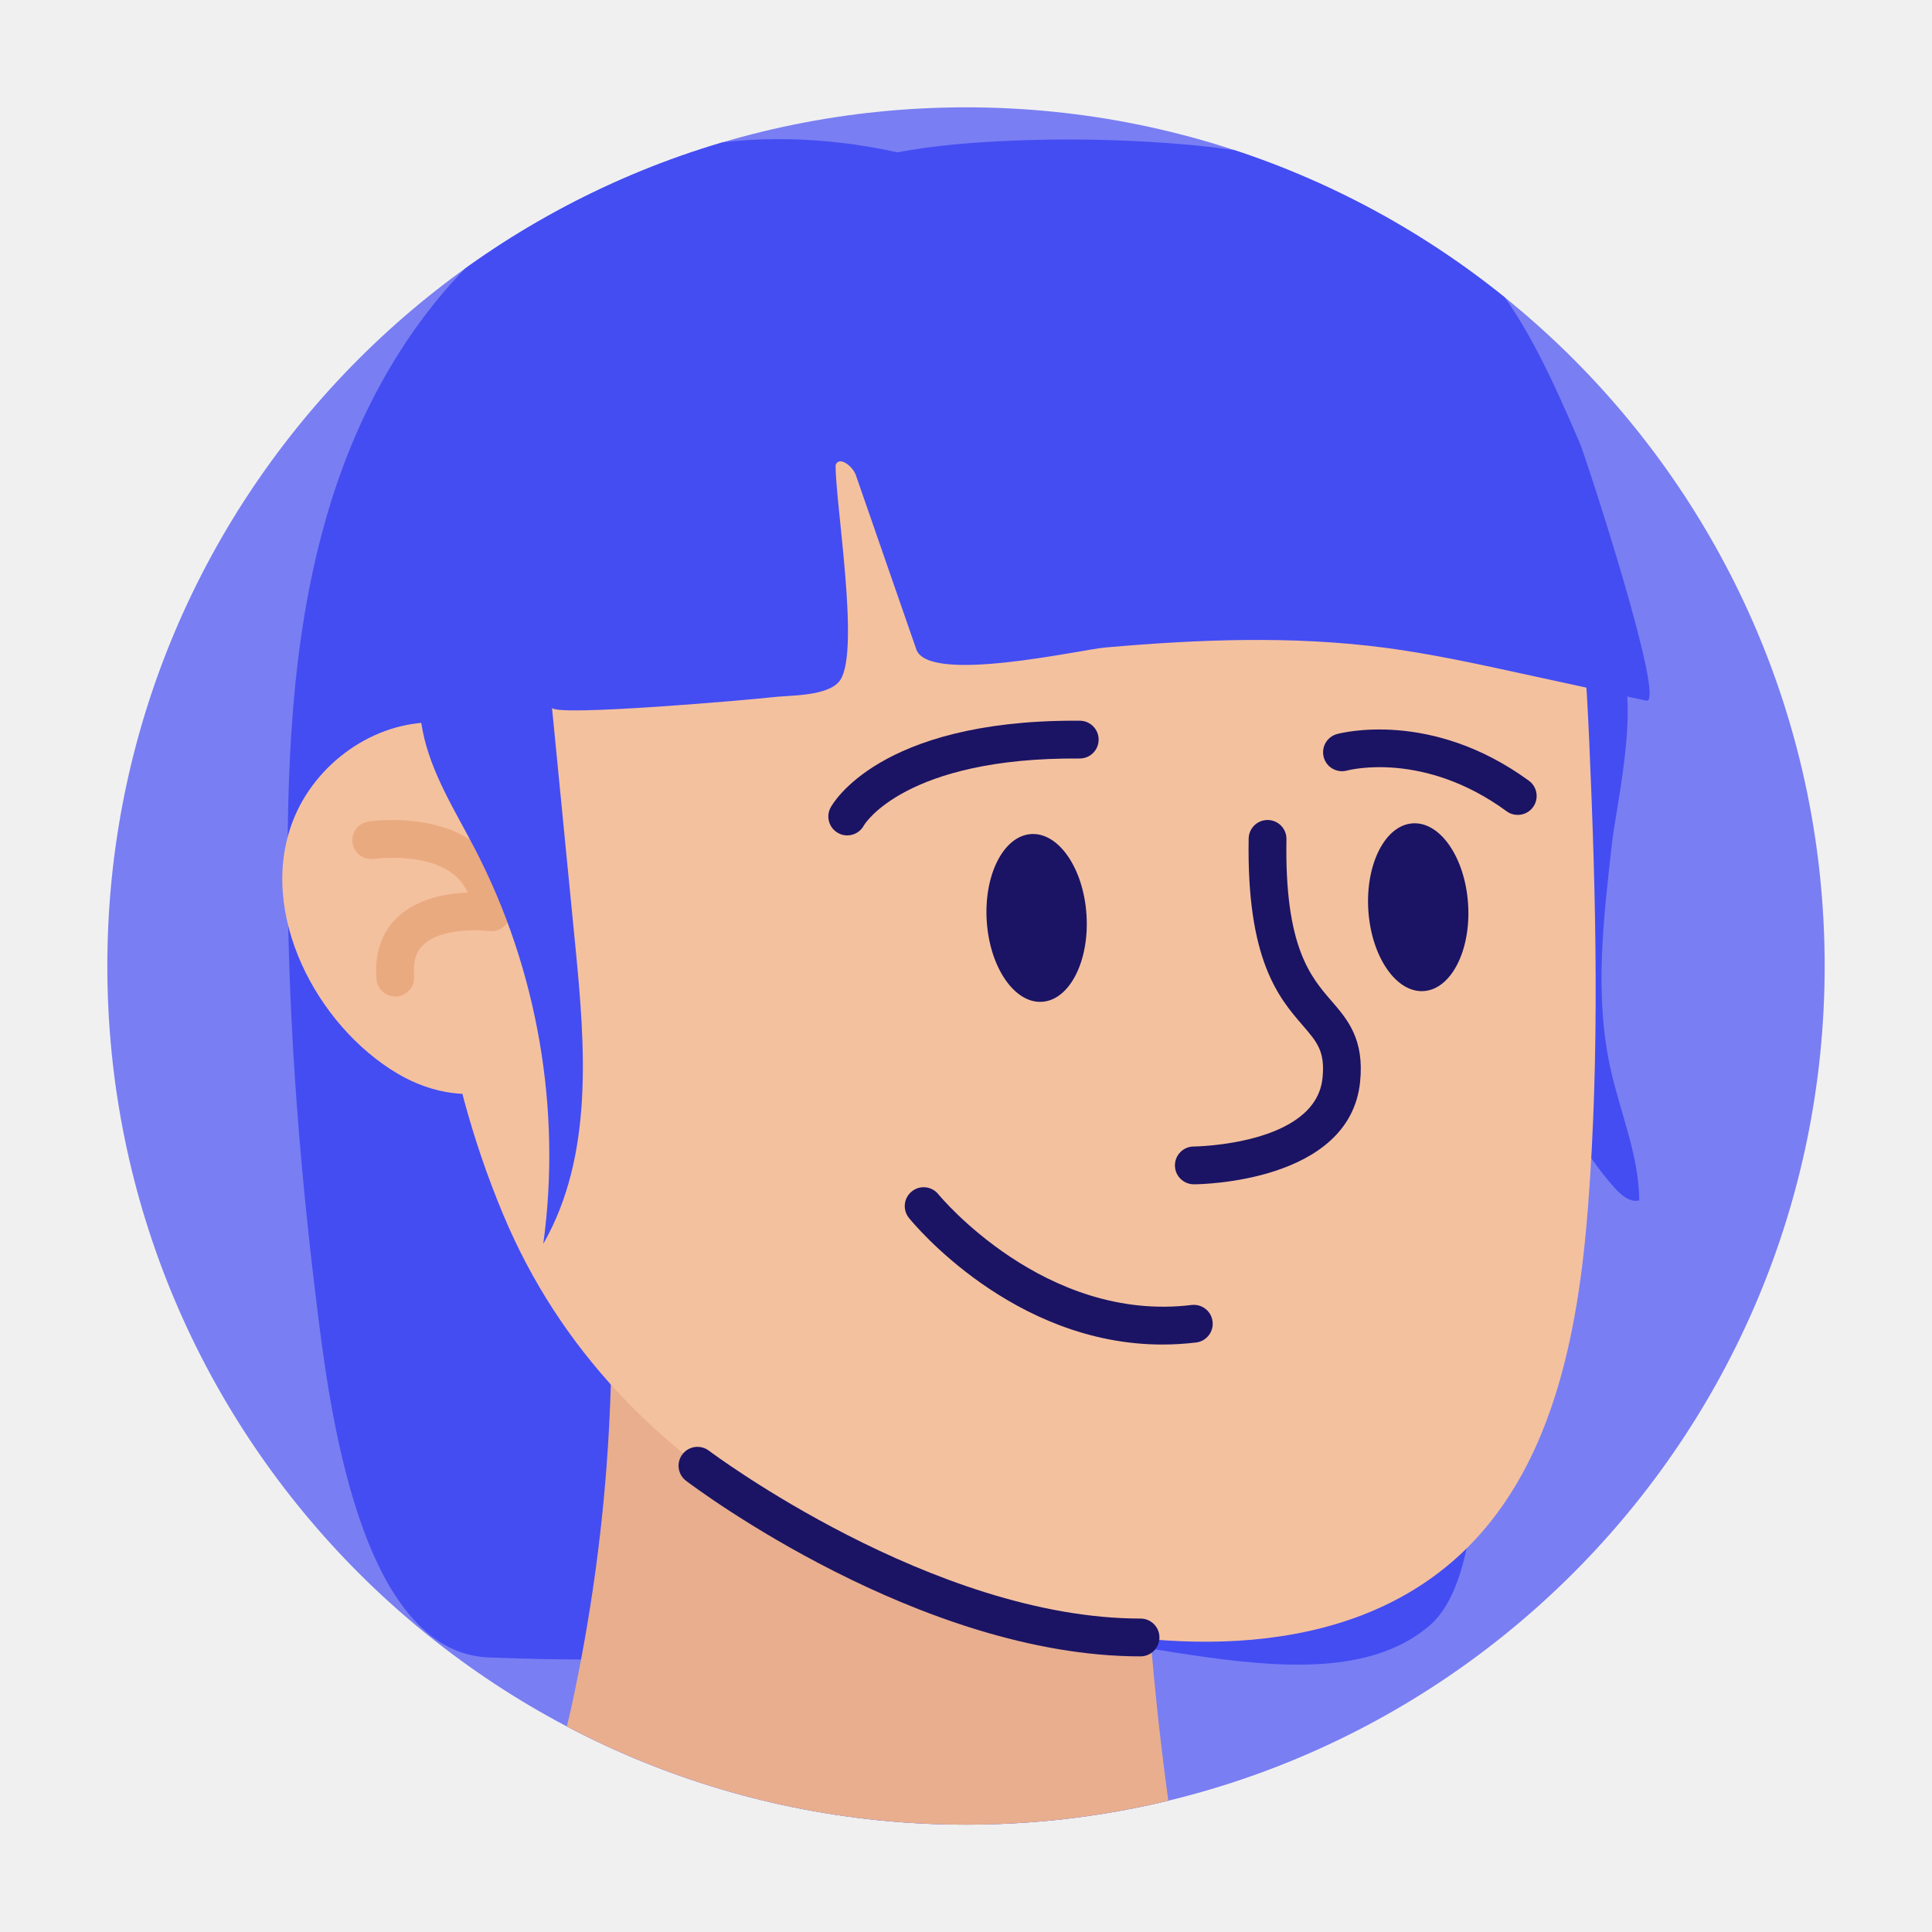
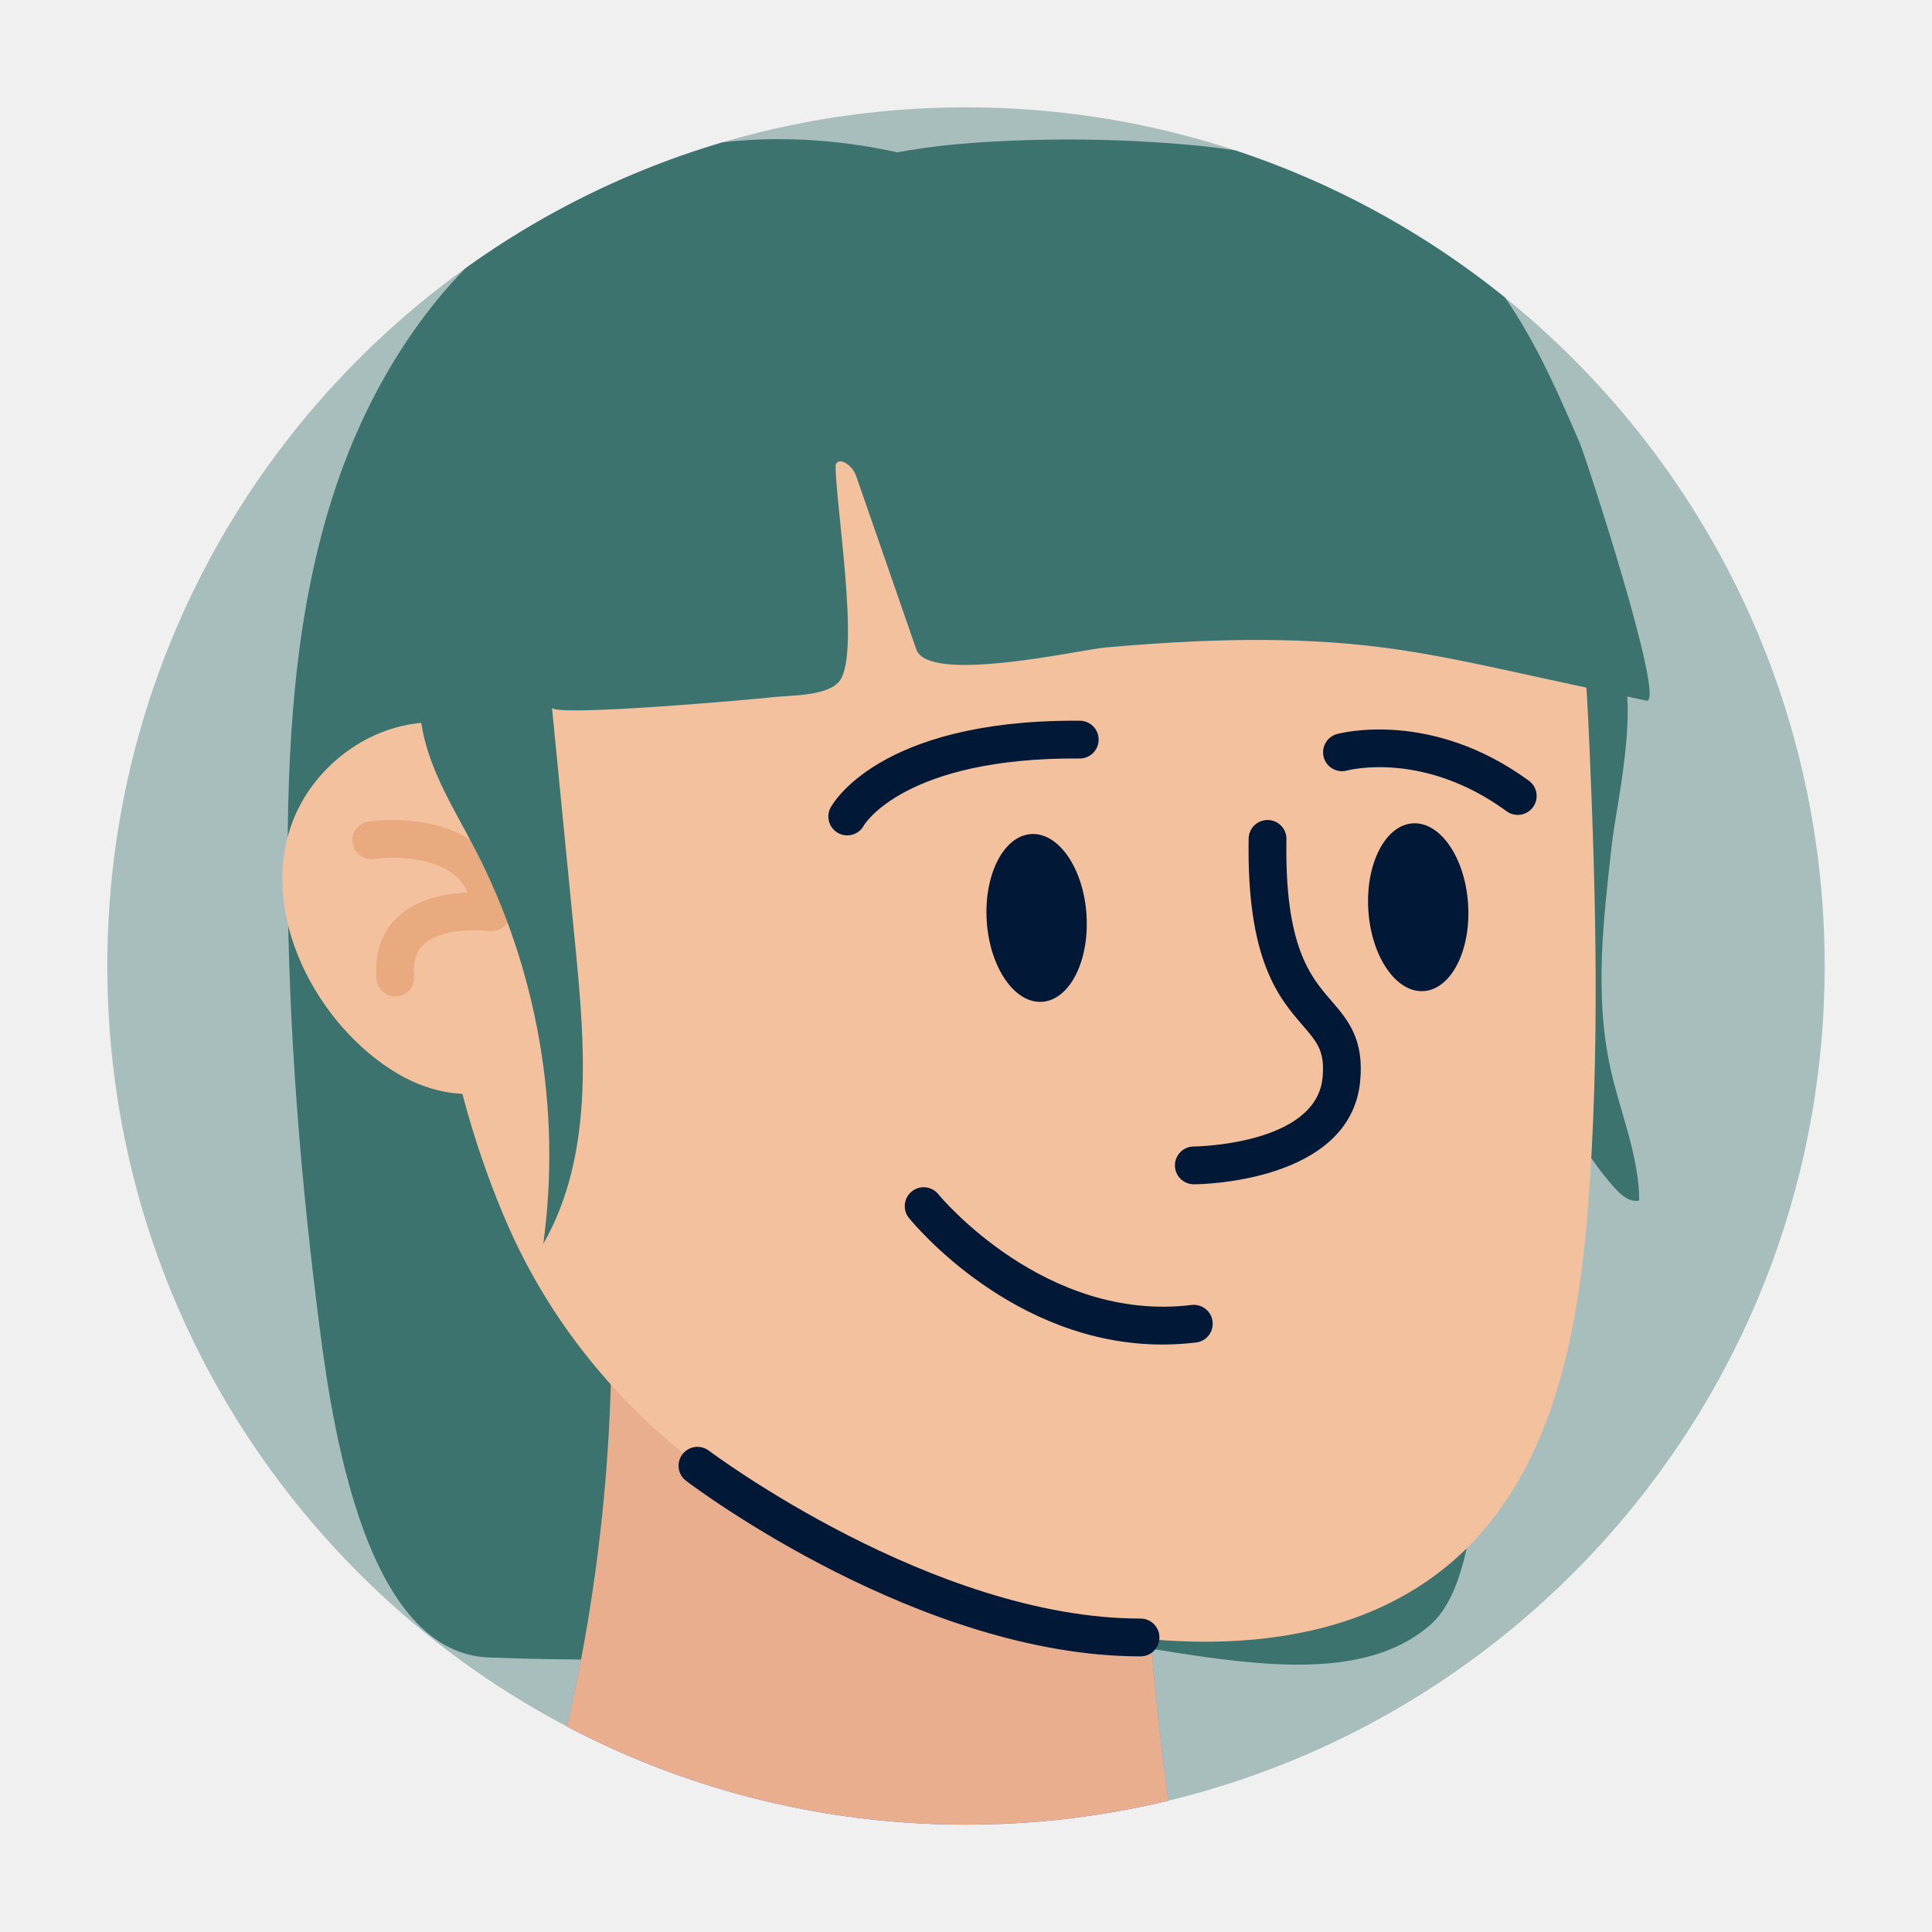
<svg xmlns="http://www.w3.org/2000/svg" width="72" height="72" viewBox="0 0 72 72" fill="none">
  <g clip-path="url(#clip0_6179_20355)">
-     <path d="M68 4H4V68H68V4Z" fill="#797EF3" />
+     <path d="M68 4H4V68H68V4Z" fill="#a8bebc" />
    <path d="M43.668 68H20.165C20.735 65.912 21.197 64.063 21.282 63.675C22.031 60.243 22.505 56.761 22.694 53.268C22.793 51.457 22.816 49.642 22.762 47.83C22.725 46.574 22.153 44.567 22.723 43.37C23.813 41.075 28.883 43.77 31.135 44.063C35.002 44.567 38.934 44.33 42.813 44.095C42.223 52.063 42.513 60.083 43.668 68Z" fill="#797EF3" />
-     <path d="M60.019 39.826C60.381 41.466 61.078 43.055 61.09 44.736C60.742 44.821 60.419 44.543 60.179 44.276C57.649 41.457 56.845 37.521 56.313 33.769C55.986 31.452 55.145 27.605 56.243 25.411C56.803 24.293 58.828 22.994 59.985 24.069C61.353 25.343 60.249 29.833 60.068 31.468C59.759 34.24 59.409 37.066 60.019 39.826Z" fill="#444DF2" />
-     <path d="M40.06 8.28C38.981 7.667 37.861 7.126 36.7 6.67C31.743 4.727 25.92 4.53 21.225 7.045C17.094 9.258 14.201 13.353 12.644 17.773C11.086 22.193 10.743 26.945 10.719 31.63C10.688 37.326 11.109 43.018 11.81 48.669C12.258 52.284 13.377 61.577 18.214 61.769C24.152 62.003 30.112 61.709 35.999 60.895C41.012 60.202 49.273 64.019 53.28 60.576C55.672 58.519 54.799 51.127 55.826 48.143C57.074 44.518 58.004 40.749 58.116 36.916C58.263 31.864 56.948 26.776 54.372 22.428C53.001 20.115 51.289 18.018 49.464 16.045C46.696 13.052 43.589 10.285 40.06 8.28Z" fill="#444DF2" />
+     <path d="M60.019 39.826C60.381 41.466 61.078 43.055 61.09 44.736C60.742 44.821 60.419 44.543 60.179 44.276C57.649 41.457 56.845 37.521 56.313 33.769C55.986 31.452 55.145 27.605 56.243 25.411C56.803 24.293 58.828 22.994 59.985 24.069C61.353 25.343 60.249 29.833 60.068 31.468C59.759 34.24 59.409 37.066 60.019 39.826Z" fill="#3c736f" />
+     <path d="M40.06 8.28C38.981 7.667 37.861 7.126 36.7 6.67C31.743 4.727 25.92 4.53 21.225 7.045C17.094 9.258 14.201 13.353 12.644 17.773C11.086 22.193 10.743 26.945 10.719 31.63C10.688 37.326 11.109 43.018 11.81 48.669C12.258 52.284 13.377 61.577 18.214 61.769C24.152 62.003 30.112 61.709 35.999 60.895C41.012 60.202 49.273 64.019 53.28 60.576C55.672 58.519 54.799 51.127 55.826 48.143C57.074 44.518 58.004 40.749 58.116 36.916C58.263 31.864 56.948 26.776 54.372 22.428C53.001 20.115 51.289 18.018 49.464 16.045C46.696 13.052 43.589 10.285 40.06 8.28Z" fill="#3c736f" />
    <path d="M43.668 68H20.165C20.735 65.912 21.197 64.063 21.282 63.675C22.031 60.243 22.505 56.761 22.694 53.268C22.793 51.457 22.816 49.642 22.762 47.83C22.725 46.574 22.153 44.567 22.723 43.37C23.813 41.075 28.883 43.77 31.135 44.063C35.002 44.567 38.934 44.33 42.813 44.095C42.223 52.063 42.513 60.083 43.668 68Z" fill="#E8AE8E" />
    <path d="M23.038 51.896C26.949 56.097 32.335 58.761 38.117 60.254C43.621 61.674 50.102 61.842 54.316 58.026C57.856 54.821 58.821 49.691 59.185 44.928C59.62 39.222 59.482 33.487 59.232 27.771C59.123 25.285 58.991 22.783 58.395 20.369C57.492 16.718 55.238 11.867 51.67 10.246C47.359 8.289 42.194 7.774 37.53 8.301C34.154 8.682 30.72 9.087 27.617 10.465C24.829 11.704 21.216 13.285 19.727 16.051C17.839 19.558 16.765 23.613 16.308 27.553C15.615 33.528 16.425 39.695 18.748 45.251C19.812 47.802 21.275 50.005 23.038 51.896Z" fill="#F4C19F" />
    <path d="M19.754 28.57C18.936 27.603 17.793 26.959 16.233 26.924C13.941 26.871 11.745 28.451 10.916 30.59C9.581 34.034 11.813 38.238 14.822 40.014C17.495 41.591 20.632 40.672 21.412 37.553C21.758 36.169 21.622 34.718 21.482 33.298C21.316 31.588 20.804 29.811 19.754 28.57Z" fill="#F4C19F" />
    <path d="M14.73 37.136C14.369 37.136 14.062 36.859 14.03 36.493C13.927 35.3 14.394 34.583 14.803 34.191C15.55 33.479 16.639 33.293 17.429 33.264C17.309 32.993 17.135 32.768 16.904 32.584C15.852 31.747 13.96 32.005 13.941 32.008C13.557 32.067 13.197 31.802 13.139 31.418C13.08 31.034 13.345 30.674 13.729 30.616C13.831 30.601 16.234 30.254 17.779 31.482C18.519 32.071 18.936 32.9 19.017 33.946C19.034 34.157 18.953 34.366 18.799 34.511C18.645 34.657 18.433 34.725 18.222 34.698C17.754 34.638 16.398 34.613 15.774 35.212C15.5 35.475 15.388 35.854 15.433 36.371C15.466 36.759 15.18 37.1 14.793 37.134C14.771 37.134 14.751 37.136 14.73 37.136Z" fill="#EAAA7F" />
-     <path d="M31.32 25.333C31.316 25.338 31.314 25.343 31.31 25.348C30.888 25.966 29.394 25.905 28.749 25.987C28.212 26.055 20.607 26.728 20.571 26.371C20.861 29.334 21.152 32.298 21.442 35.262C21.811 39.027 22.125 43.072 20.246 46.357C20.933 41.348 20.032 36.133 17.704 31.646C16.962 30.216 16.068 28.826 15.753 27.246C15.483 25.887 15.663 24.479 15.95 23.123C16.667 19.747 18.05 16.513 19.999 13.664C23.576 8.434 30.068 5.764 36.232 5.326C38.971 5.132 41.725 5.16 44.459 5.411C48.376 5.77 52.837 7.045 55.423 10.206C56.945 12.067 57.919 14.304 58.874 16.511C59.091 17.014 62.12 26.28 61.353 26.112C59.794 25.773 58.236 25.434 56.677 25.095C55.004 24.731 53.33 24.366 51.633 24.142C48.165 23.685 44.659 23.826 41.185 24.131C40.275 24.21 34.601 25.507 34.148 24.2C33.398 22.037 32.646 19.873 31.896 17.71C31.773 17.357 31.258 16.981 31.139 17.335C31.141 18.821 32.045 24.213 31.32 25.333Z" fill="#444DF2" />
-     <path d="M44.49 44.135C44.102 44.135 43.787 43.821 43.786 43.433C43.785 43.044 44.099 42.728 44.486 42.727C44.532 42.727 49.03 42.67 49.286 40.177C49.387 39.186 49.09 38.842 48.552 38.218C47.666 37.194 46.454 35.791 46.534 31.25C46.541 30.866 46.854 30.559 47.238 30.559C47.242 30.559 47.247 30.559 47.251 30.559C47.64 30.565 47.95 30.887 47.942 31.276C47.871 35.279 48.838 36.398 49.617 37.298C50.223 37.999 50.85 38.727 50.687 40.321C50.301 44.069 44.73 44.135 44.493 44.136C44.493 44.135 44.491 44.135 44.49 44.135Z" fill="#1B1464" />
-     <path d="M38.836 37.334C39.863 37.267 40.603 35.813 40.49 34.087C40.377 32.361 39.453 31.016 38.426 31.083C37.4 31.151 36.66 32.605 36.773 34.331C36.886 36.057 37.81 37.402 38.836 37.334Z" fill="#1B1464" />
-     <path d="M53.058 36.935C54.084 36.867 54.825 35.413 54.711 33.687C54.598 31.961 53.674 30.616 52.648 30.684C51.621 30.751 50.881 32.205 50.994 33.931C51.108 35.657 52.031 37.002 53.058 36.935Z" fill="#1B1464" />
-     <path d="M56.562 30.369C56.417 30.369 56.272 30.326 56.147 30.233C53.074 27.987 50.31 28.686 50.194 28.717C49.819 28.817 49.433 28.595 49.332 28.22C49.231 27.846 49.45 27.461 49.822 27.357C49.965 27.319 53.332 26.432 56.978 29.096C57.291 29.325 57.36 29.765 57.131 30.08C56.993 30.269 56.779 30.369 56.562 30.369Z" fill="#1B1464" />
-     <path d="M31.574 31.133C31.463 31.133 31.351 31.108 31.246 31.051C30.902 30.87 30.77 30.445 30.951 30.1C31.022 29.967 32.746 26.858 40.051 26.858C40.115 26.858 40.179 26.858 40.244 26.859C40.633 26.862 40.946 27.179 40.943 27.569C40.941 27.955 40.626 28.267 40.239 28.267C40.238 28.267 40.235 28.267 40.234 28.267C33.721 28.22 32.21 30.731 32.197 30.757C32.072 30.996 31.827 31.133 31.574 31.133Z" fill="#1B1464" />
-     <path d="M43.319 50.107C37.747 50.107 34.04 45.595 33.874 45.39C33.629 45.088 33.677 44.644 33.98 44.401C34.282 44.156 34.725 44.203 34.97 44.507C35.027 44.577 38.938 49.299 44.406 48.633C44.792 48.587 45.143 48.861 45.189 49.248C45.236 49.633 44.961 49.985 44.575 50.031C44.147 50.082 43.727 50.107 43.319 50.107Z" fill="#1B1464" />
-     <path d="M42.504 61.728C34.298 61.728 25.919 55.452 25.567 55.185C25.257 54.95 25.196 54.509 25.431 54.199C25.665 53.889 26.107 53.828 26.418 54.062C26.501 54.125 34.776 60.319 42.505 60.319C42.894 60.319 43.209 60.634 43.209 61.023C43.209 61.412 42.893 61.728 42.504 61.728Z" fill="#1B1464" />
+     <path d="M31.32 25.333C31.316 25.338 31.314 25.343 31.31 25.348C30.888 25.966 29.394 25.905 28.749 25.987C28.212 26.055 20.607 26.728 20.571 26.371C20.861 29.334 21.152 32.298 21.442 35.262C21.811 39.027 22.125 43.072 20.246 46.357C20.933 41.348 20.032 36.133 17.704 31.646C16.962 30.216 16.068 28.826 15.753 27.246C15.483 25.887 15.663 24.479 15.95 23.123C16.667 19.747 18.05 16.513 19.999 13.664C23.576 8.434 30.068 5.764 36.232 5.326C38.971 5.132 41.725 5.16 44.459 5.411C48.376 5.77 52.837 7.045 55.423 10.206C56.945 12.067 57.919 14.304 58.874 16.511C59.091 17.014 62.12 26.28 61.353 26.112C59.794 25.773 58.236 25.434 56.677 25.095C55.004 24.731 53.33 24.366 51.633 24.142C48.165 23.685 44.659 23.826 41.185 24.131C40.275 24.21 34.601 25.507 34.148 24.2C33.398 22.037 32.646 19.873 31.896 17.71C31.773 17.357 31.258 16.981 31.139 17.335C31.141 18.821 32.045 24.213 31.32 25.333Z" fill="#3c736f" />
+     <path d="M44.49 44.135C44.102 44.135 43.787 43.821 43.786 43.433C43.785 43.044 44.099 42.728 44.486 42.727C44.532 42.727 49.03 42.67 49.286 40.177C49.387 39.186 49.09 38.842 48.552 38.218C47.666 37.194 46.454 35.791 46.534 31.25C46.541 30.866 46.854 30.559 47.238 30.559C47.242 30.559 47.247 30.559 47.251 30.559C47.64 30.565 47.95 30.887 47.942 31.276C47.871 35.279 48.838 36.398 49.617 37.298C50.223 37.999 50.85 38.727 50.687 40.321C50.301 44.069 44.73 44.135 44.493 44.136C44.493 44.135 44.491 44.135 44.49 44.135Z" fill="#011937" />
+     <path d="M38.836 37.334C39.863 37.267 40.603 35.813 40.49 34.087C40.377 32.361 39.453 31.016 38.426 31.083C37.4 31.151 36.66 32.605 36.773 34.331C36.886 36.057 37.81 37.402 38.836 37.334Z" fill="#011937" />
+     <path d="M53.058 36.935C54.084 36.867 54.825 35.413 54.711 33.687C54.598 31.961 53.674 30.616 52.648 30.684C51.621 30.751 50.881 32.205 50.994 33.931C51.108 35.657 52.031 37.002 53.058 36.935Z" fill="#011937" />
+     <path d="M56.562 30.369C56.417 30.369 56.272 30.326 56.147 30.233C53.074 27.987 50.31 28.686 50.194 28.717C49.819 28.817 49.433 28.595 49.332 28.22C49.231 27.846 49.45 27.461 49.822 27.357C49.965 27.319 53.332 26.432 56.978 29.096C57.291 29.325 57.36 29.765 57.131 30.08C56.993 30.269 56.779 30.369 56.562 30.369Z" fill="#011937" />
+     <path d="M31.574 31.133C31.463 31.133 31.351 31.108 31.246 31.051C30.902 30.87 30.77 30.445 30.951 30.1C31.022 29.967 32.746 26.858 40.051 26.858C40.115 26.858 40.179 26.858 40.244 26.859C40.633 26.862 40.946 27.179 40.943 27.569C40.941 27.955 40.626 28.267 40.239 28.267C40.238 28.267 40.235 28.267 40.234 28.267C33.721 28.22 32.21 30.731 32.197 30.757C32.072 30.996 31.827 31.133 31.574 31.133Z" fill="#011937" />
+     <path d="M43.319 50.107C37.747 50.107 34.04 45.595 33.874 45.39C33.629 45.088 33.677 44.644 33.98 44.401C34.282 44.156 34.725 44.203 34.97 44.507C35.027 44.577 38.938 49.299 44.406 48.633C44.792 48.587 45.143 48.861 45.189 49.248C45.236 49.633 44.961 49.985 44.575 50.031C44.147 50.082 43.727 50.107 43.319 50.107Z" fill="#011937" />
+     <path d="M42.504 61.728C34.298 61.728 25.919 55.452 25.567 55.185C25.257 54.95 25.196 54.509 25.431 54.199C25.665 53.889 26.107 53.828 26.418 54.062C26.501 54.125 34.776 60.319 42.505 60.319C42.894 60.319 43.209 60.634 43.209 61.023C43.209 61.412 42.893 61.728 42.504 61.728Z" fill="#011937" />
  </g>
  <defs>
    <clipPath id="clip0_6179_20355">
      <rect x="4" y="4" width="64" height="64" rx="32" fill="white" />
    </clipPath>
  </defs>
</svg>
